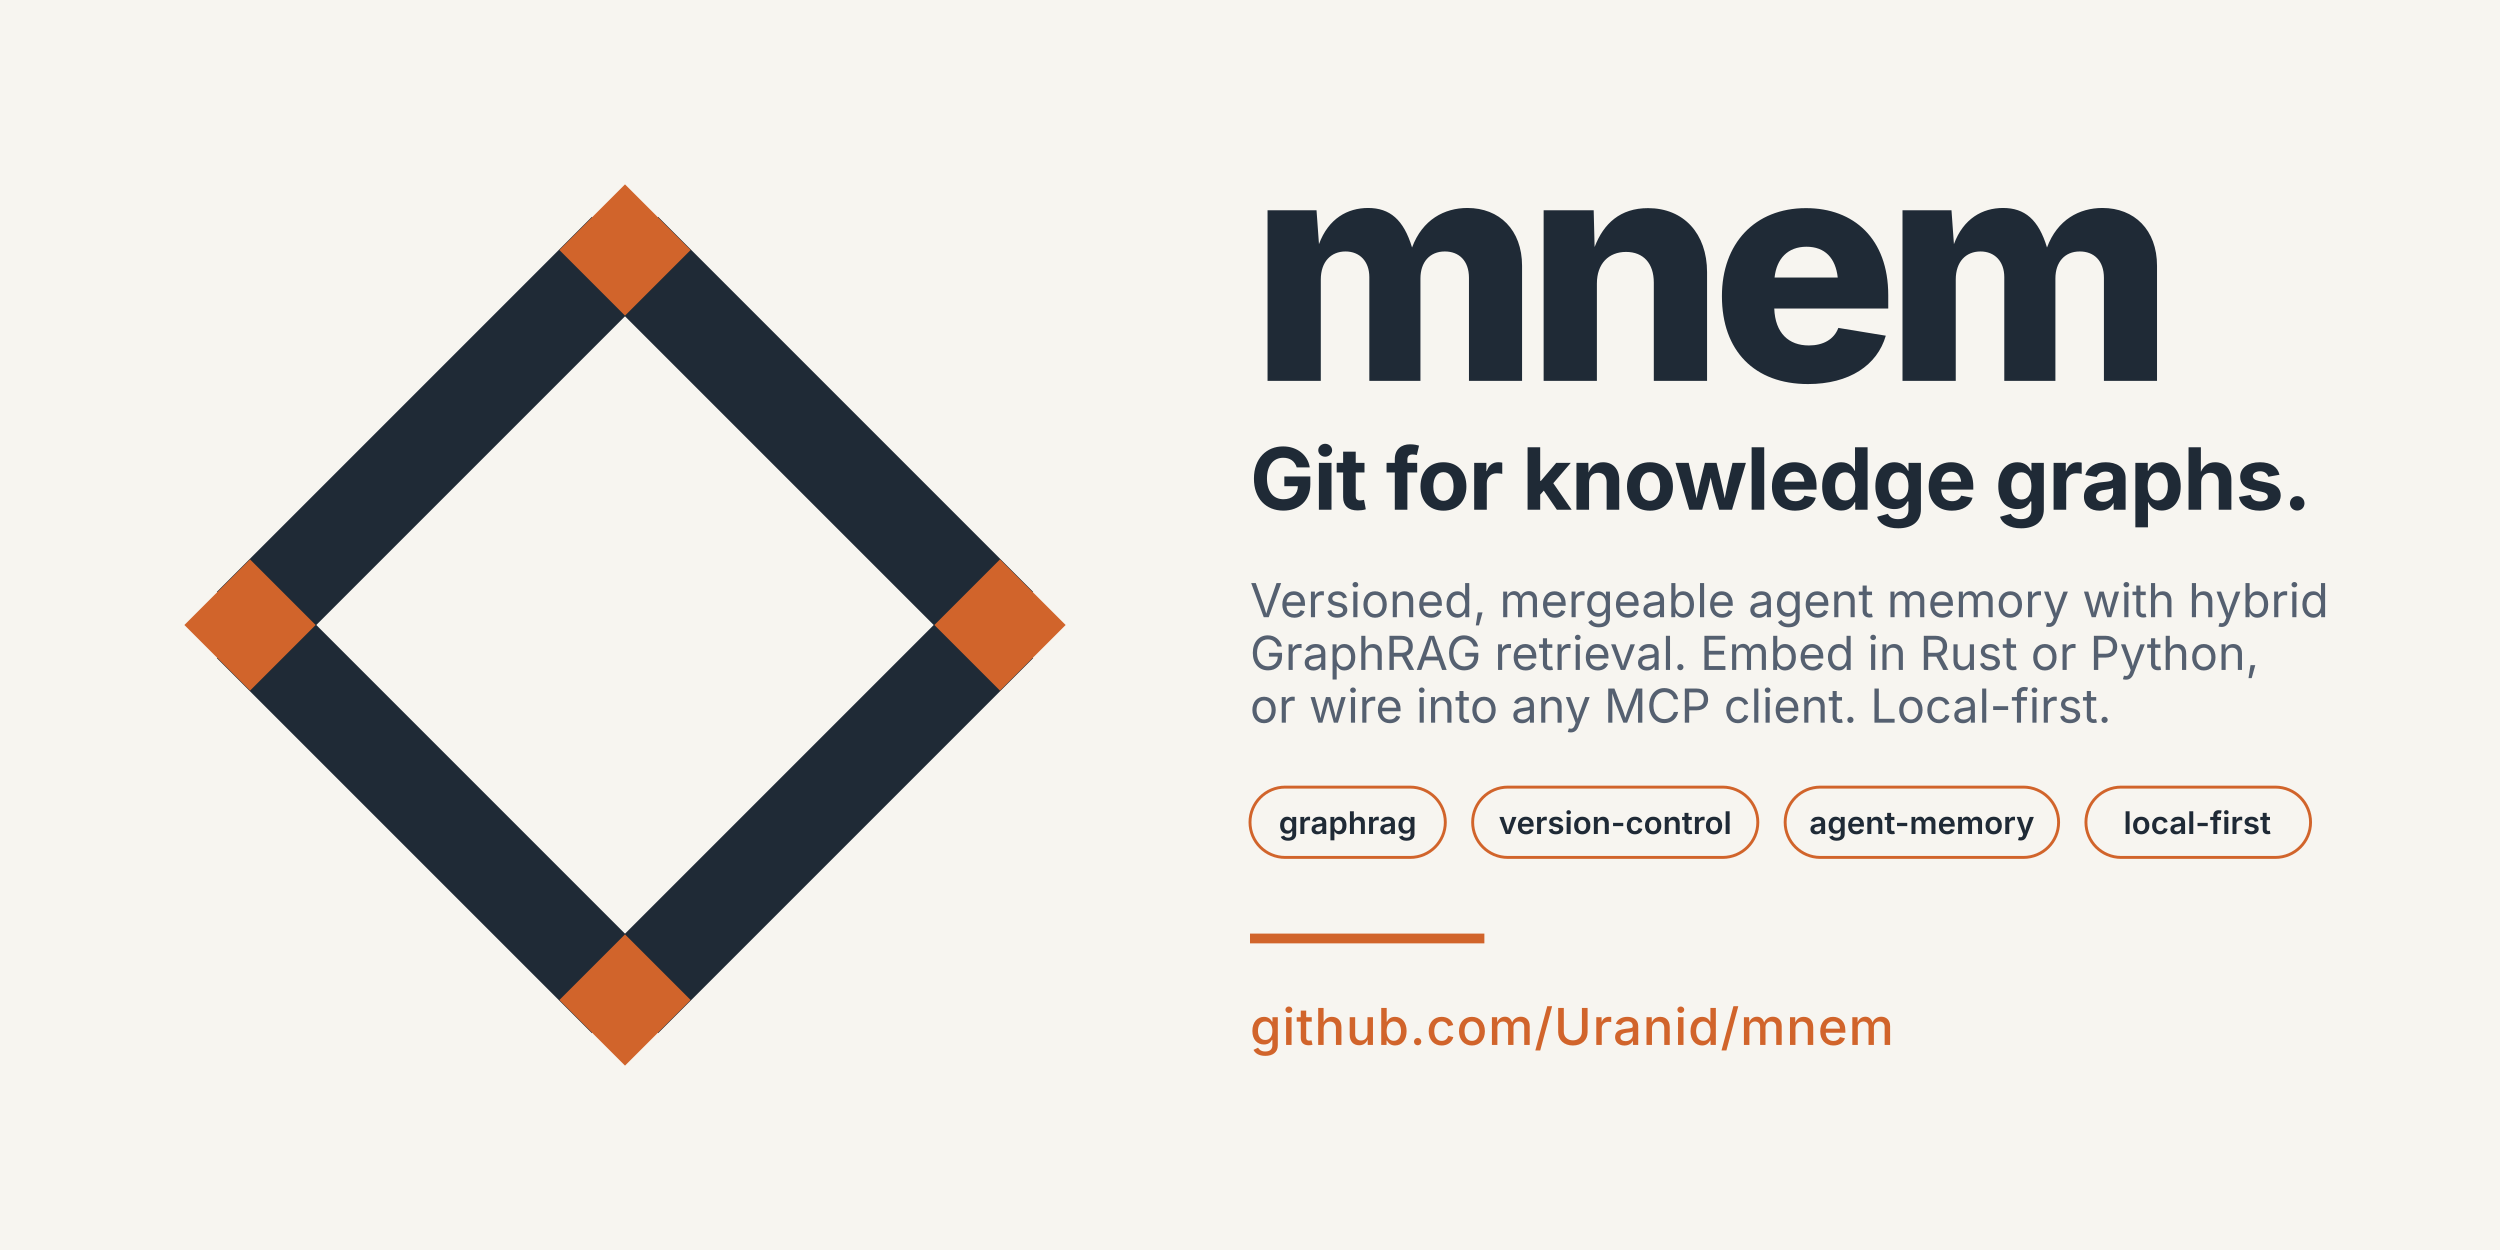
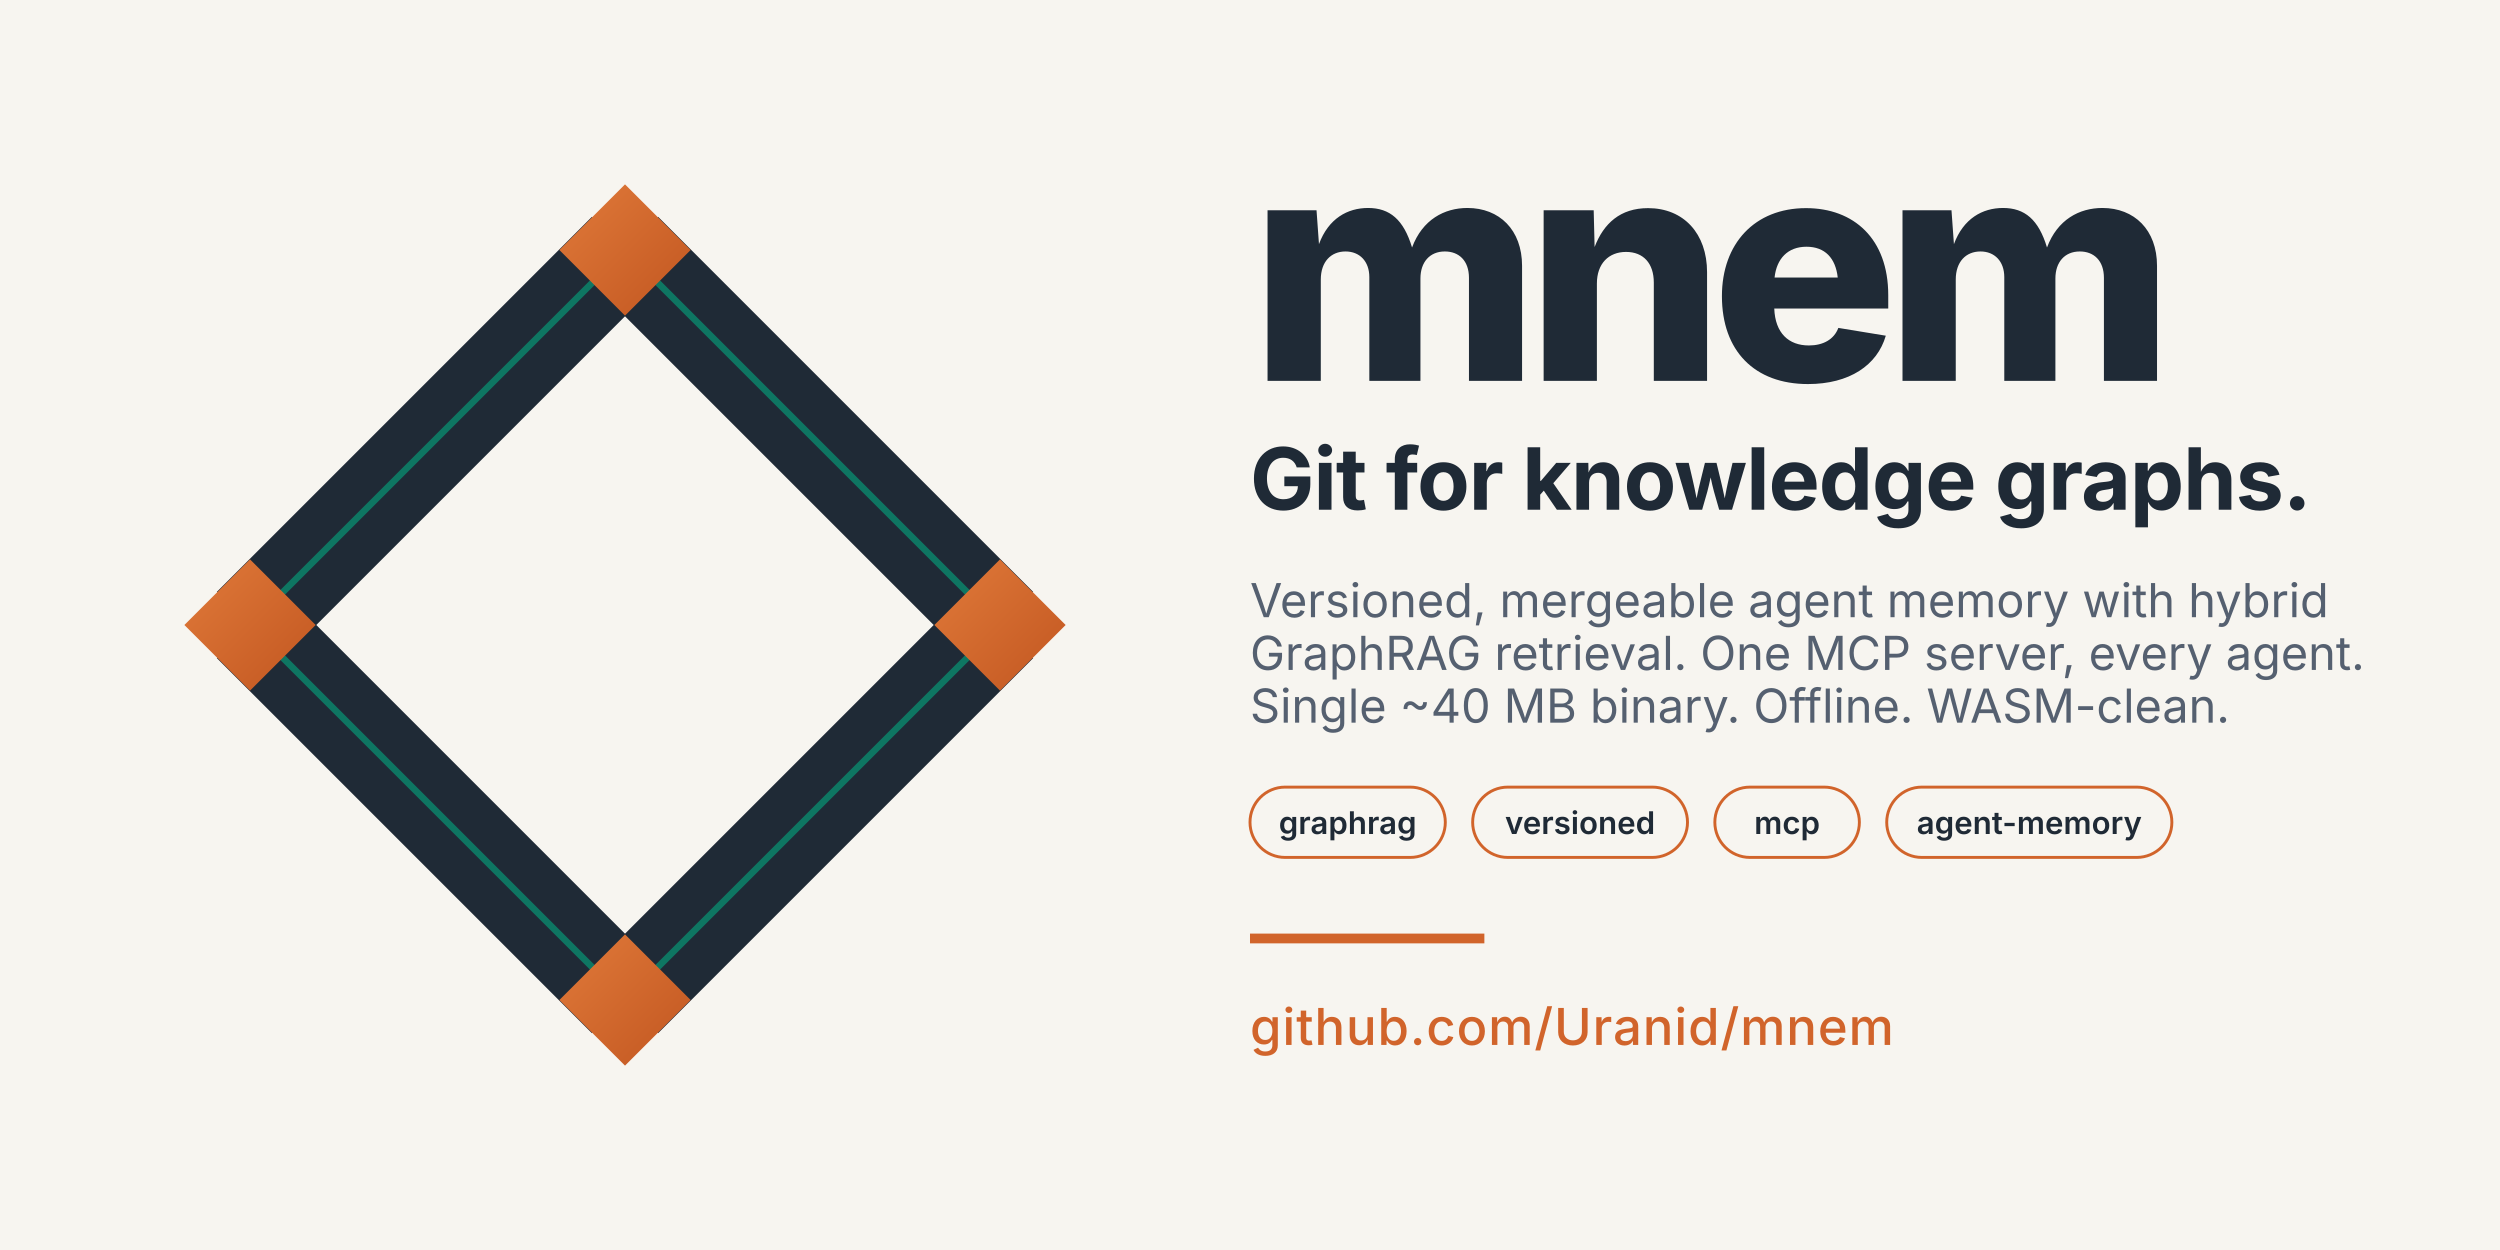
<svg xmlns="http://www.w3.org/2000/svg" viewBox="0 0 1280 640" role="img" aria-label="mnem - git for knowledge graphs">
+   <defs>
+     <linearGradient id="rustNode" x1="0" y1="0" x2="1" y2="1">
+       <stop offset="0%" stop-color="#e07a3a" />
+       <stop offset="100%" stop-color="#c25620" />
+     </linearGradient>
+   </defs>
  <rect width="1280" height="640" fill="#f7f5f0" />
  <g transform="translate(12.8 12.8) scale(2.4)">
    <g stroke="#1f2a36" stroke-width="20" stroke-linecap="butt" fill="none">
      <line x1="128" y1="48" x2="48" y2="128" />
      <line x1="48" y1="128" x2="128" y2="208" />
      <line x1="128" y1="208" x2="208" y2="128" />
      <line x1="208" y1="128" x2="128" y2="48" />
    </g>
-     <g fill="#d1642b">
+     <g stroke="rgba(0,180,135,0.55)" stroke-width="1.4" fill="none">
+       <line x1="128" y1="48" x2="48" y2="128" />
+       <line x1="48" y1="128" x2="128" y2="208" />
+       <line x1="128" y1="208" x2="208" y2="128" />
+       <line x1="208" y1="128" x2="128" y2="48" />
+     </g>
+     <g fill="url(#rustNode)">
      <polygon points="128,34  142,48  128,62  114,48" />
      <polygon points="48,114  62,128  48,142  34,128" />
      <polygon points="208,114 222,128 208,142 194,128" />
      <polygon points="128,194 142,208 128,222 114,208" />
    </g>
  </g>
  <g font-family="system-ui, -apple-system, 'Segoe UI', Inter, Helvetica, Arial, sans-serif">
    <text x="640" y="195" font-size="160" font-weight="800" fill="#1f2a36" letter-spacing="-7">mnem</text>
    <text x="640" y="261" font-size="44" font-weight="700" fill="#1f2a36" letter-spacing="-0.5">Git for knowledge graphs.</text>
    <text x="640" y="316" font-size="24" font-weight="400" fill="#556070">Versioned, mergeable agent memory with hybrid</text>
-     <text x="640" y="343" font-size="24" font-weight="400" fill="#556070">GraphRAG retrieval. Embed in Rust or Python,</text>
-     <text x="640" y="370" font-size="24" font-weight="400" fill="#556070">or wire into any MCP client. Local-first.</text>
+     <text x="640" y="343" font-size="24" font-weight="400" fill="#556070">GraphRAG retrieval. One MCP server, every agent.</text>
+     <text x="640" y="370" font-size="24" font-weight="400" fill="#556070">Single ~40 MB binary. Offline. WASM-clean.</text>
    <g font-size="16" font-weight="600" fill="#1f2a36">
      <rect x="640" y="403" width="100" height="36" rx="18" fill="none" stroke="#d1642b" stroke-width="1.5" />
      <text x="690" y="427" text-anchor="middle">graphrag</text>
-       <rect x="754" y="403" width="146" height="36" rx="18" fill="none" stroke="#d1642b" stroke-width="1.5" />
-       <text x="827" y="427" text-anchor="middle">version-control</text>
-       <rect x="914" y="403" width="140" height="36" rx="18" fill="none" stroke="#d1642b" stroke-width="1.5" />
-       <text x="984" y="427" text-anchor="middle">agent-memory</text>
-       <rect x="1068" y="403" width="115" height="36" rx="18" fill="none" stroke="#d1642b" stroke-width="1.5" />
-       <text x="1125" y="427" text-anchor="middle">local-first</text>
+       <rect x="754" y="403" width="110" height="36" rx="18" fill="none" stroke="#d1642b" stroke-width="1.5" />
+       <text x="809" y="427" text-anchor="middle">versioned</text>
+       <rect x="878" y="403" width="74" height="36" rx="18" fill="none" stroke="#d1642b" stroke-width="1.5" />
+       <text x="915" y="427" text-anchor="middle">mcp</text>
+       <rect x="966" y="403" width="146" height="36" rx="18" fill="none" stroke="#d1642b" stroke-width="1.5" />
+       <text x="1039" y="427" text-anchor="middle">agent-memory</text>
    </g>
    <rect x="640" y="478" width="120" height="5" fill="#d1642b" />
    <text x="640" y="535" font-size="26" font-weight="500" fill="#d1642b" letter-spacing="0.5">github.com/Uranid/mnem</text>
  </g>
</svg>
